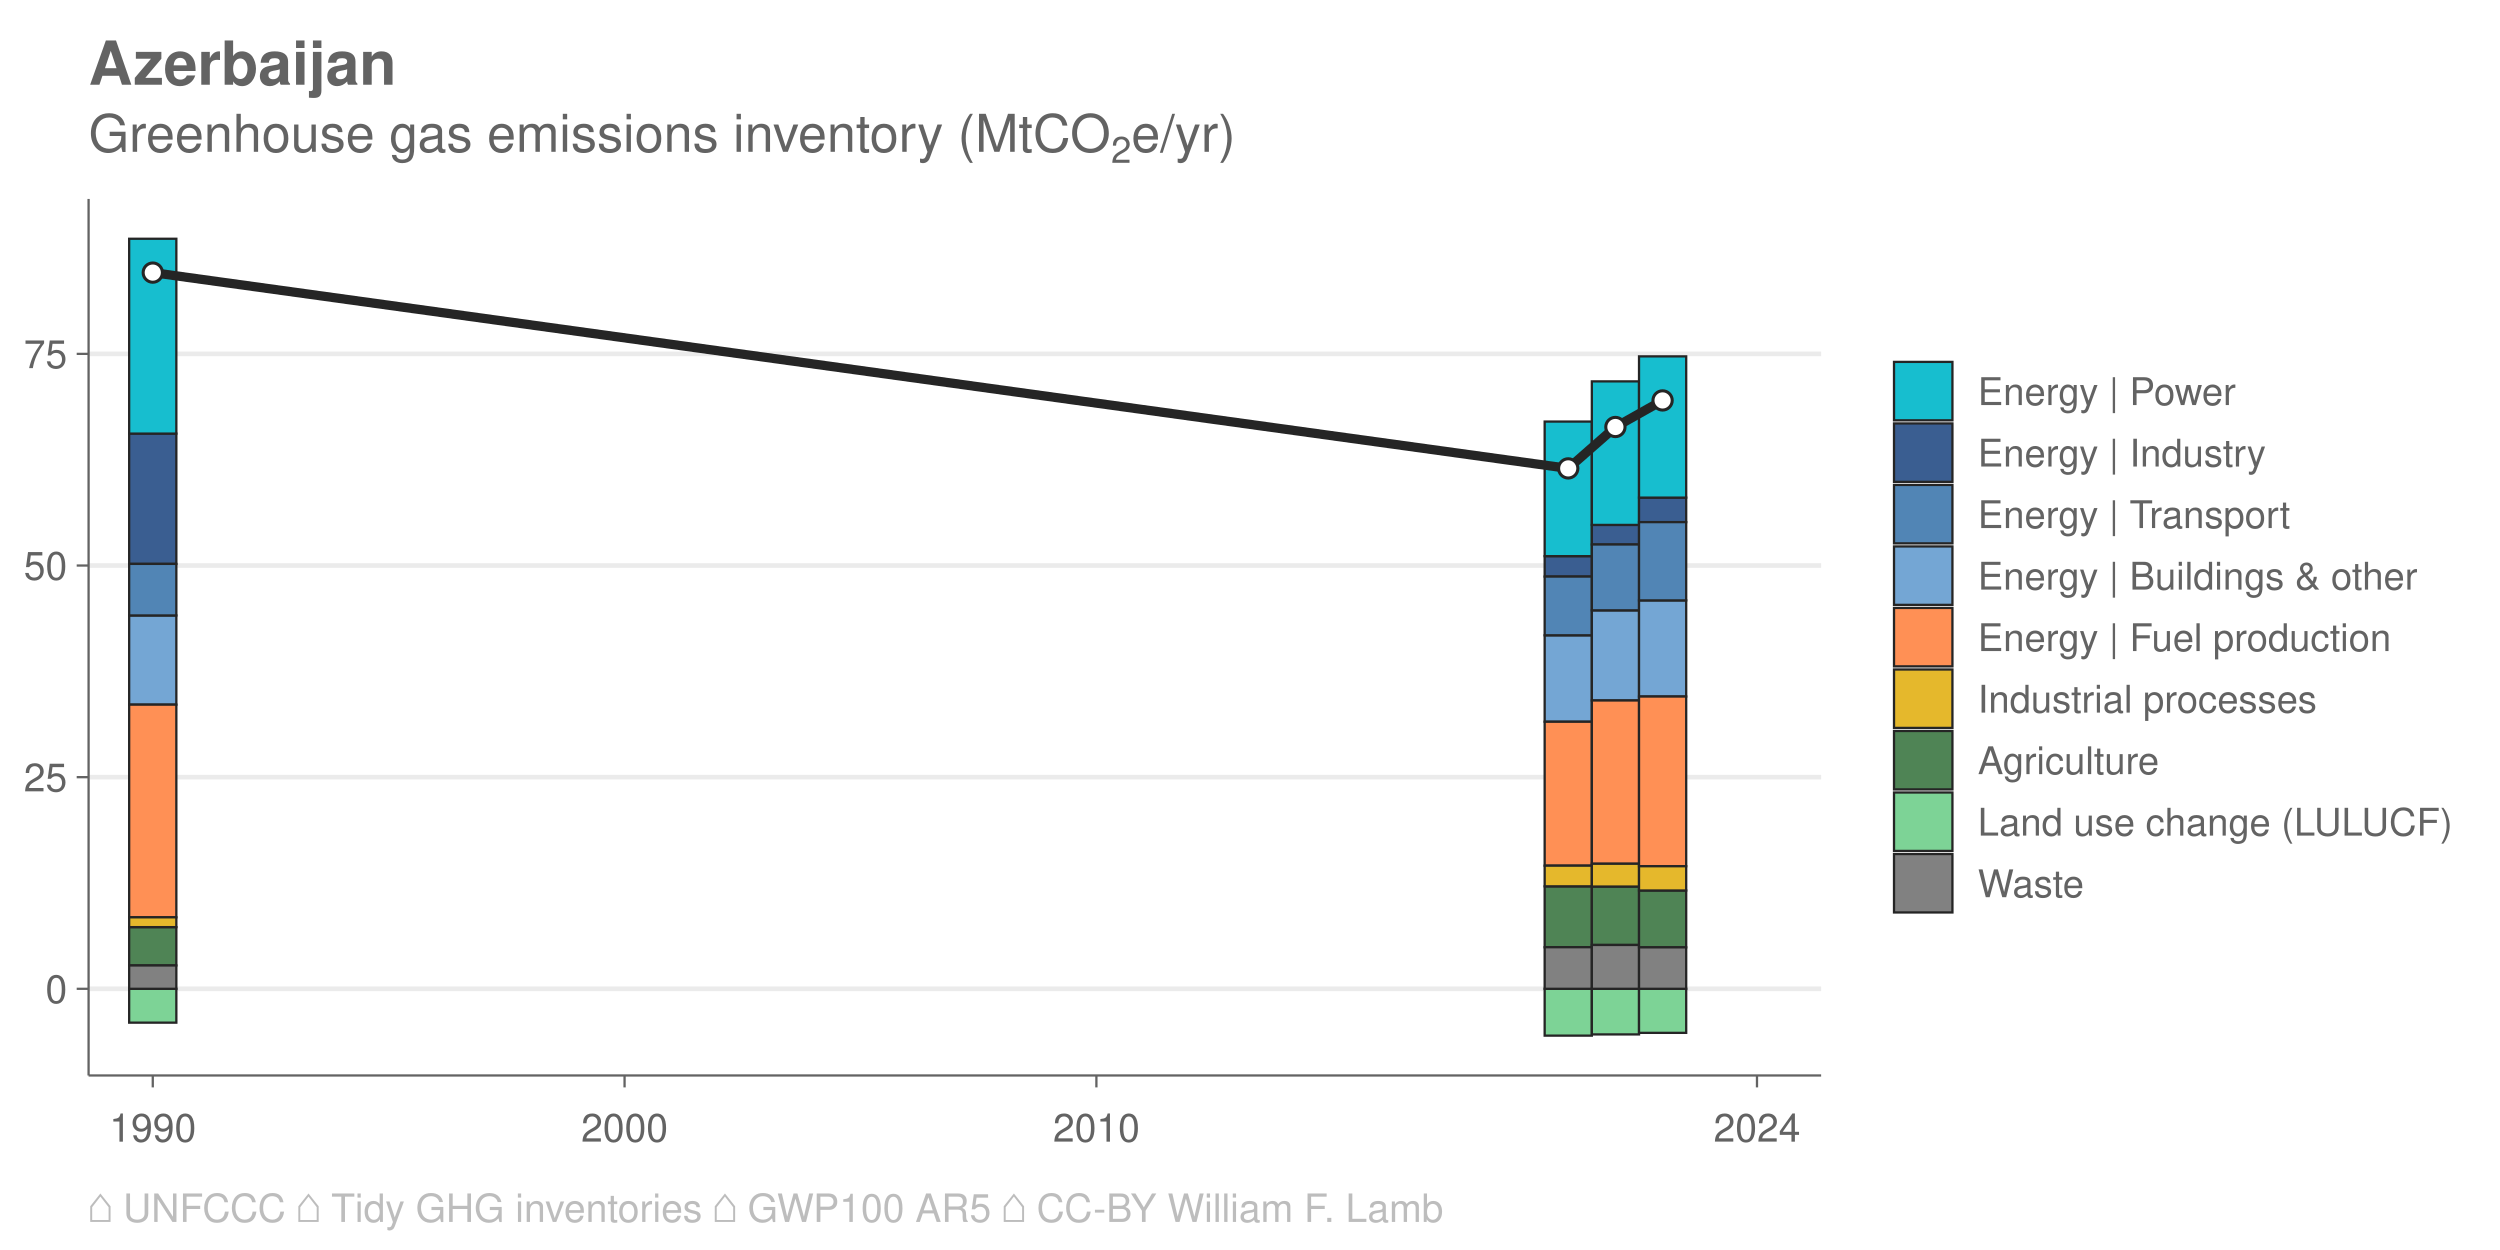
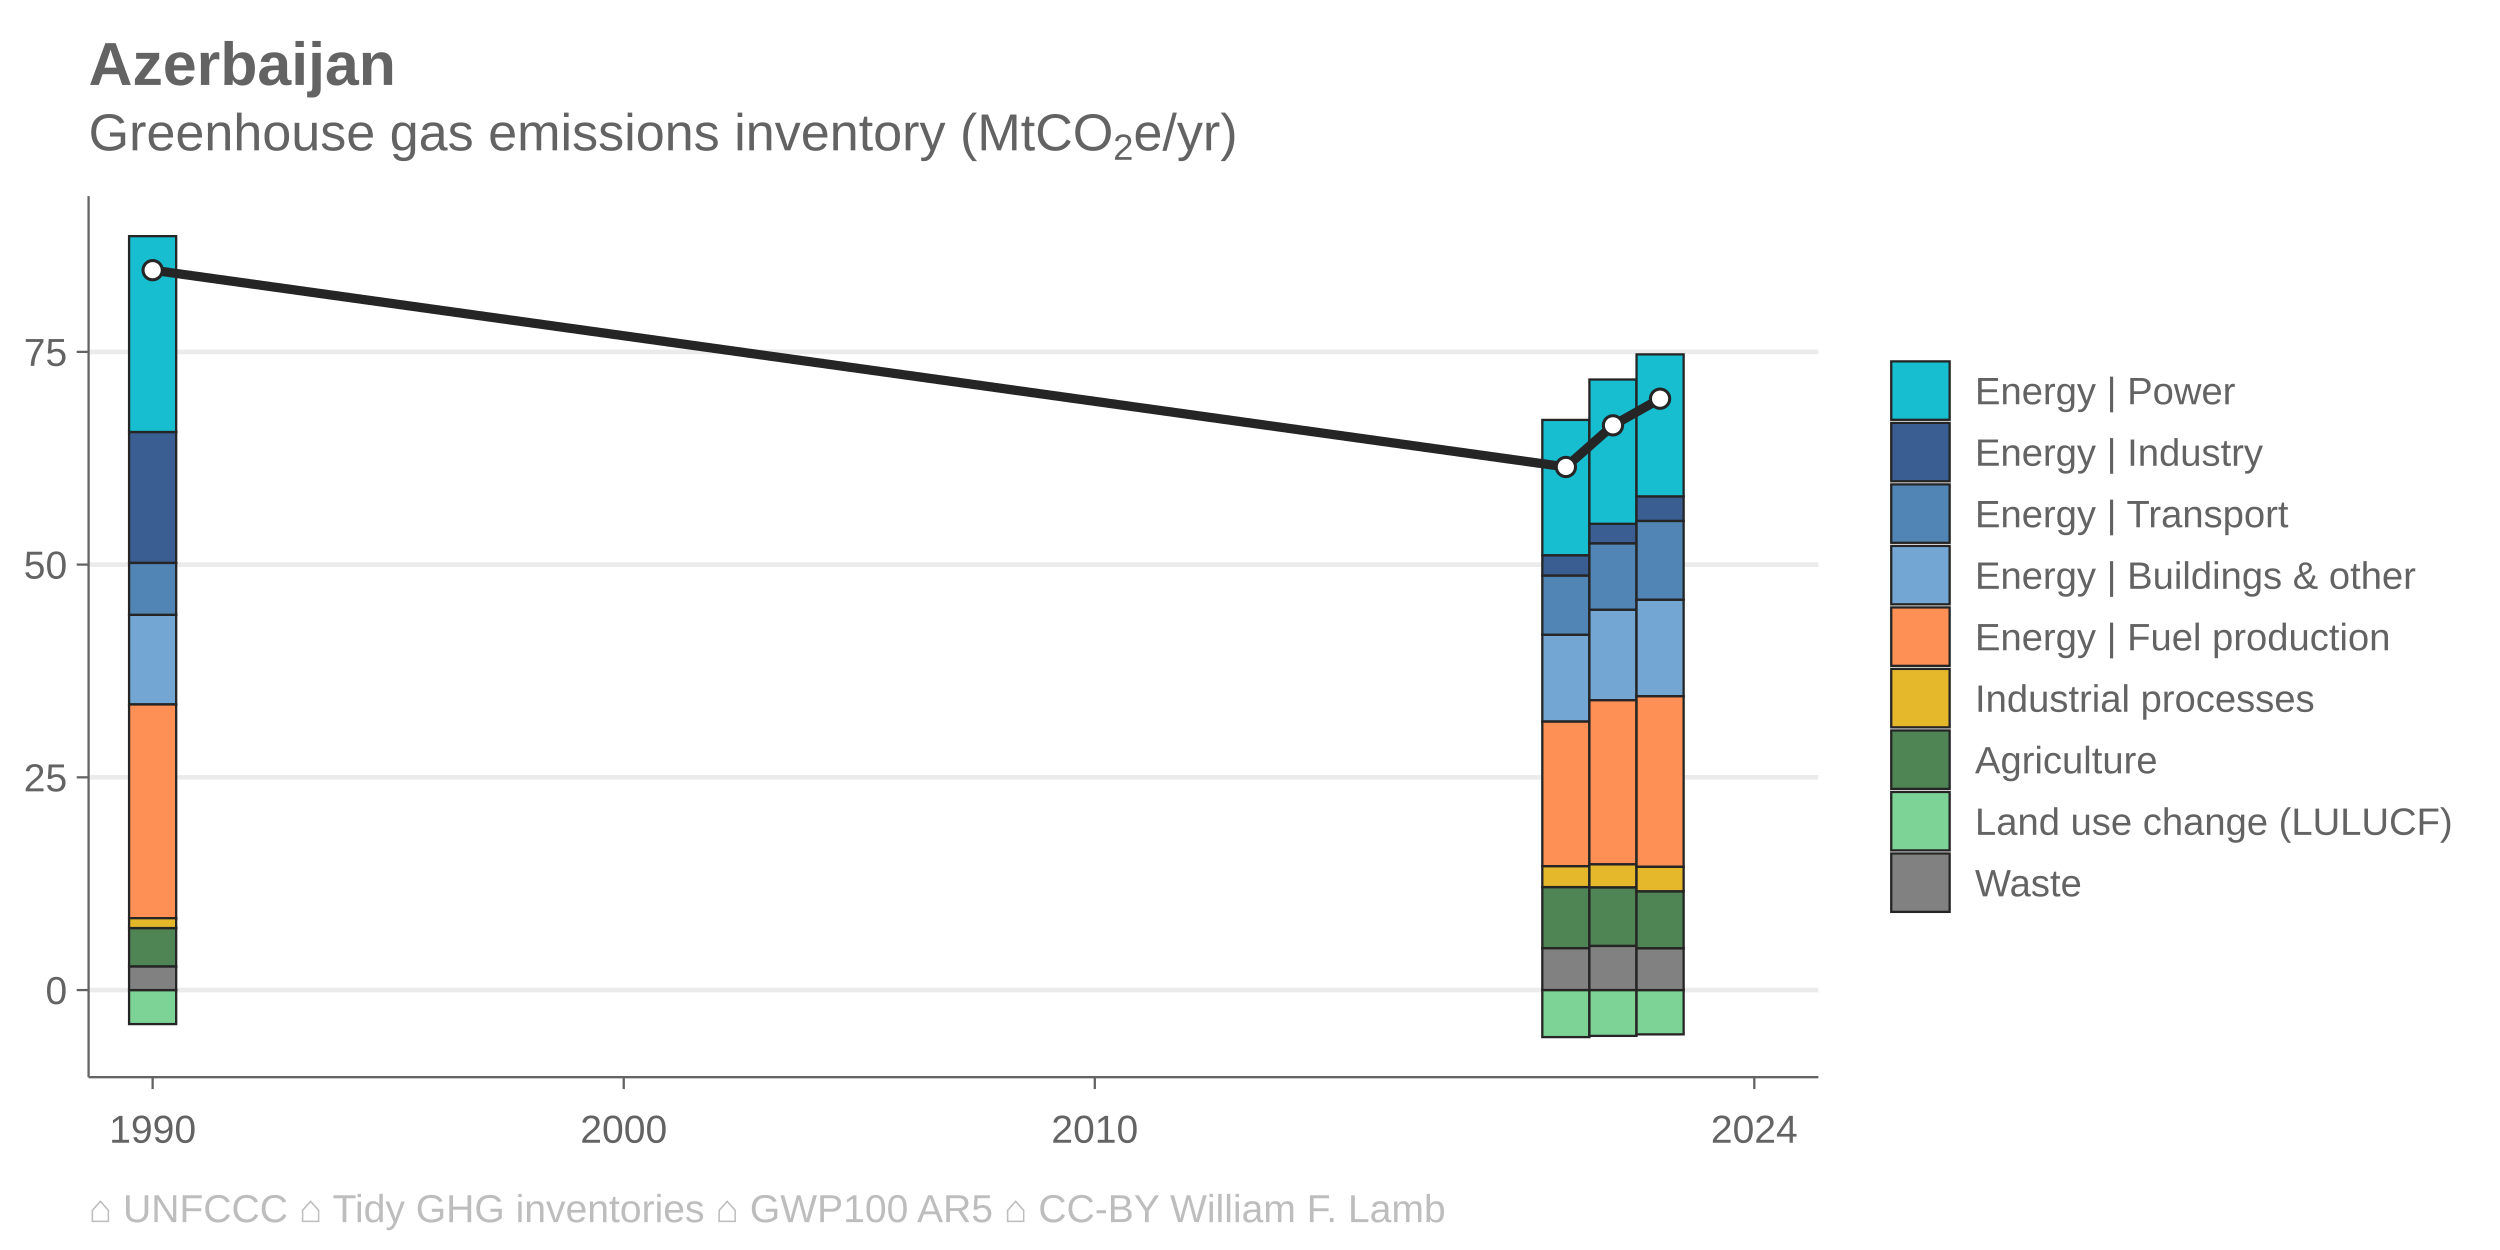
<svg xmlns="http://www.w3.org/2000/svg" width="576.00pt" height="288.00pt" viewBox="0 0 576.00 288.00">
  <g class="svglite">
    <defs>
      <style type="text/css">
    .svglite line, .svglite polyline, .svglite polygon, .svglite path, .svglite rect, .svglite circle {
      fill: none;
      stroke: #000000;
      stroke-linecap: round;
      stroke-linejoin: round;
      stroke-miterlimit: 10.00;
    }
    .svglite text {
      white-space: pre;
    }
    .svglite g.glyphgroup path {
      fill: inherit;
      stroke: none;
    }
  </style>
    </defs>
    <rect width="100%" height="100%" style="stroke: none; fill: #FFFFFF;" />
    <defs>
      <clipPath id="cpMC4wMHw1NzYuMDB8MC4wMHwyODguMDA=">
        <rect x="0.00" y="0.00" width="576.00" height="288.00" />
      </clipPath>
    </defs>
    <g clip-path="url(#cpMC4wMHw1NzYuMDB8MC4wMHwyODguMDA=)">
      <rect x="0" y="0.00" width="576.00" height="288.00" style="stroke-width: 1.07; stroke: #FFFFFF; fill: #FFFFFF;" />
    </g>
    <defs>
-       <clipPath id="cpMjAuNDF8NDE5LjU5fDQ1LjgzfDI0Ny43OQ==">
-         <rect x="20.41" y="45.83" width="399.18" height="201.96" />
+       <clipPath id="cpMjAuNDF8NDE4Ljk1fDQ1LjE5fDI0OC4xOA==">
+         <rect x="20.41" y="45.19" width="398.54" height="202.99" />
      </clipPath>
    </defs>
-     <g clip-path="url(#cpMjAuNDF8NDE5LjU5fDQ1LjgzfDI0Ny43OQ==)">
-       <polyline points="20.41,227.82 419.59,227.82 " style="stroke-width: 1.07; stroke: #EBEBEB; stroke-linecap: butt;" />
-       <polyline points="20.41,179.06 419.59,179.06 " style="stroke-width: 1.07; stroke: #EBEBEB; stroke-linecap: butt;" />
-       <polyline points="20.41,130.30 419.59,130.30 " style="stroke-width: 1.07; stroke: #EBEBEB; stroke-linecap: butt;" />
-       <polyline points="20.41,81.53 419.59,81.53 " style="stroke-width: 1.07; stroke: #EBEBEB; stroke-linecap: butt;" />
-       <rect x="29.76" y="213.61" width="10.87" height="8.82" style="stroke-width: 0.53; stroke: #252525; stroke-linecap: butt; stroke-linejoin: miter; fill: #4F8455;" />
-       <rect x="29.76" y="141.80" width="10.87" height="20.55" style="stroke-width: 0.53; stroke: #252525; stroke-linecap: butt; stroke-linejoin: miter; fill: #74A6D4;" />
-       <rect x="29.76" y="162.35" width="10.87" height="49.00" style="stroke-width: 0.53; stroke: #252525; stroke-linecap: butt; stroke-linejoin: miter; fill: #FF9055;" />
-       <rect x="29.76" y="99.90" width="10.87" height="30.02" style="stroke-width: 0.53; stroke: #252525; stroke-linecap: butt; stroke-linejoin: miter; fill: #3A5E91;" />
-       <rect x="29.76" y="55.01" width="10.87" height="44.89" style="stroke-width: 0.53; stroke: #252525; stroke-linecap: butt; stroke-linejoin: miter; fill: #17BECF;" />
-       <rect x="29.76" y="129.92" width="10.87" height="11.88" style="stroke-width: 0.53; stroke: #252525; stroke-linecap: butt; stroke-linejoin: miter; fill: #5185B5;" />
-       <rect x="29.76" y="211.35" width="10.87" height="2.26" style="stroke-width: 0.53; stroke: #252525; stroke-linecap: butt; stroke-linejoin: miter; fill: #E5B82C;" />
-       <rect x="29.76" y="227.82" width="10.87" height="7.80" style="stroke-width: 0.53; stroke: #252525; stroke-linecap: butt; stroke-linejoin: miter; fill: #7DD396;" />
-       <rect x="29.76" y="222.44" width="10.87" height="5.38" style="stroke-width: 0.53; stroke: #252525; stroke-linecap: butt; stroke-linejoin: miter; fill: #818181;" />
-       <rect x="355.89" y="204.22" width="10.87" height="14.03" style="stroke-width: 0.53; stroke: #252525; stroke-linecap: butt; stroke-linejoin: miter; fill: #4F8455;" />
-       <rect x="355.89" y="146.37" width="10.87" height="19.92" style="stroke-width: 0.53; stroke: #252525; stroke-linecap: butt; stroke-linejoin: miter; fill: #74A6D4;" />
-       <rect x="355.89" y="166.29" width="10.87" height="33.16" style="stroke-width: 0.53; stroke: #252525; stroke-linecap: butt; stroke-linejoin: miter; fill: #FF9055;" />
-       <rect x="355.89" y="128.14" width="10.87" height="4.70" style="stroke-width: 0.53; stroke: #252525; stroke-linecap: butt; stroke-linejoin: miter; fill: #3A5E91;" />
-       <rect x="355.89" y="97.13" width="10.87" height="31.01" style="stroke-width: 0.53; stroke: #252525; stroke-linecap: butt; stroke-linejoin: miter; fill: #17BECF;" />
-       <rect x="355.89" y="132.84" width="10.87" height="13.53" style="stroke-width: 0.53; stroke: #252525; stroke-linecap: butt; stroke-linejoin: miter; fill: #5185B5;" />
-       <rect x="355.89" y="199.45" width="10.87" height="4.76" style="stroke-width: 0.53; stroke: #252525; stroke-linecap: butt; stroke-linejoin: miter; fill: #E5B82C;" />
-       <rect x="355.89" y="227.82" width="10.87" height="10.79" style="stroke-width: 0.53; stroke: #252525; stroke-linecap: butt; stroke-linejoin: miter; fill: #7DD396;" />
-       <rect x="355.89" y="218.24" width="10.87" height="9.58" style="stroke-width: 0.53; stroke: #252525; stroke-linecap: butt; stroke-linejoin: miter; fill: #818181;" />
-       <rect x="366.76" y="204.26" width="10.87" height="13.46" style="stroke-width: 0.53; stroke: #252525; stroke-linecap: butt; stroke-linejoin: miter; fill: #4F8455;" />
-       <rect x="366.76" y="140.63" width="10.87" height="20.76" style="stroke-width: 0.53; stroke: #252525; stroke-linecap: butt; stroke-linejoin: miter; fill: #74A6D4;" />
-       <rect x="366.76" y="161.39" width="10.87" height="37.62" style="stroke-width: 0.53; stroke: #252525; stroke-linecap: butt; stroke-linejoin: miter; fill: #FF9055;" />
-       <rect x="366.76" y="120.94" width="10.87" height="4.52" style="stroke-width: 0.53; stroke: #252525; stroke-linecap: butt; stroke-linejoin: miter; fill: #3A5E91;" />
-       <rect x="366.76" y="87.87" width="10.87" height="33.07" style="stroke-width: 0.53; stroke: #252525; stroke-linecap: butt; stroke-linejoin: miter; fill: #17BECF;" />
-       <rect x="366.76" y="125.45" width="10.87" height="15.17" style="stroke-width: 0.53; stroke: #252525; stroke-linecap: butt; stroke-linejoin: miter; fill: #5185B5;" />
-       <rect x="366.76" y="199.01" width="10.87" height="5.25" style="stroke-width: 0.53; stroke: #252525; stroke-linecap: butt; stroke-linejoin: miter; fill: #E5B82C;" />
-       <rect x="366.76" y="227.82" width="10.87" height="10.51" style="stroke-width: 0.53; stroke: #252525; stroke-linecap: butt; stroke-linejoin: miter; fill: #7DD396;" />
-       <rect x="366.76" y="217.72" width="10.87" height="10.10" style="stroke-width: 0.53; stroke: #252525; stroke-linecap: butt; stroke-linejoin: miter; fill: #818181;" />
-       <rect x="377.63" y="205.17" width="10.87" height="13.10" style="stroke-width: 0.53; stroke: #252525; stroke-linecap: butt; stroke-linejoin: miter; fill: #4F8455;" />
-       <rect x="377.63" y="138.33" width="10.87" height="22.15" style="stroke-width: 0.53; stroke: #252525; stroke-linecap: butt; stroke-linejoin: miter; fill: #74A6D4;" />
-       <rect x="377.63" y="160.48" width="10.87" height="39.10" style="stroke-width: 0.53; stroke: #252525; stroke-linecap: butt; stroke-linejoin: miter; fill: #FF9055;" />
-       <rect x="377.63" y="114.65" width="10.87" height="5.65" style="stroke-width: 0.53; stroke: #252525; stroke-linecap: butt; stroke-linejoin: miter; fill: #3A5E91;" />
-       <rect x="377.63" y="82.11" width="10.87" height="32.54" style="stroke-width: 0.53; stroke: #252525; stroke-linecap: butt; stroke-linejoin: miter; fill: #17BECF;" />
-       <rect x="377.63" y="120.30" width="10.87" height="18.03" style="stroke-width: 0.53; stroke: #252525; stroke-linecap: butt; stroke-linejoin: miter; fill: #5185B5;" />
-       <rect x="377.63" y="199.58" width="10.87" height="5.59" style="stroke-width: 0.53; stroke: #252525; stroke-linecap: butt; stroke-linejoin: miter; fill: #E5B82C;" />
-       <rect x="377.63" y="227.82" width="10.87" height="10.15" style="stroke-width: 0.53; stroke: #252525; stroke-linecap: butt; stroke-linejoin: miter; fill: #7DD396;" />
-       <rect x="377.63" y="218.27" width="10.87" height="9.55" style="stroke-width: 0.53; stroke: #252525; stroke-linecap: butt; stroke-linejoin: miter; fill: #818181;" />
-       <polyline points="35.20,62.81 361.32,107.92 372.19,98.38 383.06,92.26 " style="stroke-width: 2.13; stroke: #252525; stroke-linecap: butt;" />
-       <circle cx="35.20" cy="62.81" r="2.22" style="stroke-width: 0.71; stroke: #252525; fill: #FFFFFF;" />
-       <circle cx="361.32" cy="107.92" r="2.22" style="stroke-width: 0.71; stroke: #252525; fill: #FFFFFF;" />
-       <circle cx="372.19" cy="98.38" r="2.22" style="stroke-width: 0.71; stroke: #252525; fill: #FFFFFF;" />
-       <circle cx="383.06" cy="92.26" r="2.22" style="stroke-width: 0.71; stroke: #252525; fill: #FFFFFF;" />
+     <g clip-path="url(#cpMjAuNDF8NDE4Ljk1fDQ1LjE5fDI0OC4xOA==)">
+       <polyline points="20.41,228.11 418.95,228.11 " style="stroke-width: 1.07; stroke: #EBEBEB; stroke-linecap: butt;" />
+       <polyline points="20.41,179.10 418.95,179.10 " style="stroke-width: 1.07; stroke: #EBEBEB; stroke-linecap: butt;" />
+       <polyline points="20.41,130.08 418.95,130.08 " style="stroke-width: 1.07; stroke: #EBEBEB; stroke-linecap: butt;" />
+       <polyline points="20.41,81.07 418.95,81.07 " style="stroke-width: 1.07; stroke: #EBEBEB; stroke-linecap: butt;" />
+       <rect x="29.74" y="213.83" width="10.85" height="8.87" style="stroke-width: 0.53; stroke: #252525; stroke-linecap: butt; stroke-linejoin: miter; fill: #4F8455;" />
+       <rect x="29.74" y="141.65" width="10.85" height="20.66" style="stroke-width: 0.53; stroke: #252525; stroke-linecap: butt; stroke-linejoin: miter; fill: #74A6D4;" />
+       <rect x="29.74" y="162.31" width="10.85" height="49.25" style="stroke-width: 0.53; stroke: #252525; stroke-linecap: butt; stroke-linejoin: miter; fill: #FF9055;" />
+       <rect x="29.74" y="99.54" width="10.85" height="30.17" style="stroke-width: 0.53; stroke: #252525; stroke-linecap: butt; stroke-linejoin: miter; fill: #3A5E91;" />
+       <rect x="29.74" y="54.41" width="10.85" height="45.12" style="stroke-width: 0.53; stroke: #252525; stroke-linecap: butt; stroke-linejoin: miter; fill: #17BECF;" />
+       <rect x="29.74" y="129.71" width="10.85" height="11.94" style="stroke-width: 0.53; stroke: #252525; stroke-linecap: butt; stroke-linejoin: miter; fill: #5185B5;" />
+       <rect x="29.74" y="211.55" width="10.85" height="2.27" style="stroke-width: 0.53; stroke: #252525; stroke-linecap: butt; stroke-linejoin: miter; fill: #E5B82C;" />
+       <rect x="29.74" y="228.11" width="10.85" height="7.84" style="stroke-width: 0.53; stroke: #252525; stroke-linecap: butt; stroke-linejoin: miter; fill: #7DD396;" />
+       <rect x="29.74" y="222.70" width="10.85" height="5.41" style="stroke-width: 0.53; stroke: #252525; stroke-linecap: butt; stroke-linejoin: miter; fill: #818181;" />
+       <rect x="355.35" y="204.38" width="10.85" height="14.10" style="stroke-width: 0.53; stroke: #252525; stroke-linecap: butt; stroke-linejoin: miter; fill: #4F8455;" />
+       <rect x="355.35" y="146.24" width="10.85" height="20.03" style="stroke-width: 0.53; stroke: #252525; stroke-linecap: butt; stroke-linejoin: miter; fill: #74A6D4;" />
+       <rect x="355.35" y="166.26" width="10.85" height="33.33" style="stroke-width: 0.53; stroke: #252525; stroke-linecap: butt; stroke-linejoin: miter; fill: #FF9055;" />
+       <rect x="355.35" y="127.92" width="10.85" height="4.73" style="stroke-width: 0.53; stroke: #252525; stroke-linecap: butt; stroke-linejoin: miter; fill: #3A5E91;" />
+       <rect x="355.35" y="96.75" width="10.85" height="31.17" style="stroke-width: 0.53; stroke: #252525; stroke-linecap: butt; stroke-linejoin: miter; fill: #17BECF;" />
+       <rect x="355.35" y="132.64" width="10.85" height="13.60" style="stroke-width: 0.53; stroke: #252525; stroke-linecap: butt; stroke-linejoin: miter; fill: #5185B5;" />
+       <rect x="355.35" y="199.59" width="10.85" height="4.79" style="stroke-width: 0.53; stroke: #252525; stroke-linecap: butt; stroke-linejoin: miter; fill: #E5B82C;" />
+       <rect x="355.35" y="228.11" width="10.85" height="10.84" style="stroke-width: 0.53; stroke: #252525; stroke-linecap: butt; stroke-linejoin: miter; fill: #7DD396;" />
+       <rect x="355.35" y="218.48" width="10.85" height="9.62" style="stroke-width: 0.53; stroke: #252525; stroke-linecap: butt; stroke-linejoin: miter; fill: #818181;" />
+       <rect x="366.20" y="204.43" width="10.85" height="13.53" style="stroke-width: 0.53; stroke: #252525; stroke-linecap: butt; stroke-linejoin: miter; fill: #4F8455;" />
+       <rect x="366.20" y="140.47" width="10.85" height="20.87" style="stroke-width: 0.53; stroke: #252525; stroke-linecap: butt; stroke-linejoin: miter; fill: #74A6D4;" />
+       <rect x="366.20" y="161.34" width="10.85" height="37.81" style="stroke-width: 0.53; stroke: #252525; stroke-linecap: butt; stroke-linejoin: miter; fill: #FF9055;" />
+       <rect x="366.20" y="120.68" width="10.85" height="4.54" style="stroke-width: 0.53; stroke: #252525; stroke-linecap: butt; stroke-linejoin: miter; fill: #3A5E91;" />
+       <rect x="366.20" y="87.44" width="10.85" height="33.24" style="stroke-width: 0.53; stroke: #252525; stroke-linecap: butt; stroke-linejoin: miter; fill: #17BECF;" />
+       <rect x="366.20" y="125.22" width="10.85" height="15.25" style="stroke-width: 0.53; stroke: #252525; stroke-linecap: butt; stroke-linejoin: miter; fill: #5185B5;" />
+       <rect x="366.20" y="199.15" width="10.85" height="5.28" style="stroke-width: 0.53; stroke: #252525; stroke-linecap: butt; stroke-linejoin: miter; fill: #E5B82C;" />
+       <rect x="366.20" y="228.11" width="10.85" height="10.56" style="stroke-width: 0.53; stroke: #252525; stroke-linecap: butt; stroke-linejoin: miter; fill: #7DD396;" />
+       <rect x="366.20" y="217.95" width="10.85" height="10.15" style="stroke-width: 0.53; stroke: #252525; stroke-linecap: butt; stroke-linejoin: miter; fill: #818181;" />
+       <rect x="377.06" y="205.34" width="10.85" height="13.17" style="stroke-width: 0.53; stroke: #252525; stroke-linecap: butt; stroke-linejoin: miter; fill: #4F8455;" />
+       <rect x="377.06" y="138.16" width="10.85" height="22.26" style="stroke-width: 0.53; stroke: #252525; stroke-linecap: butt; stroke-linejoin: miter; fill: #74A6D4;" />
+       <rect x="377.06" y="160.43" width="10.85" height="39.30" style="stroke-width: 0.53; stroke: #252525; stroke-linecap: butt; stroke-linejoin: miter; fill: #FF9055;" />
+       <rect x="377.06" y="114.36" width="10.85" height="5.68" style="stroke-width: 0.53; stroke: #252525; stroke-linecap: butt; stroke-linejoin: miter; fill: #3A5E91;" />
+       <rect x="377.06" y="81.65" width="10.85" height="32.71" style="stroke-width: 0.53; stroke: #252525; stroke-linecap: butt; stroke-linejoin: miter; fill: #17BECF;" />
+       <rect x="377.06" y="120.04" width="10.85" height="18.12" style="stroke-width: 0.53; stroke: #252525; stroke-linecap: butt; stroke-linejoin: miter; fill: #5185B5;" />
+       <rect x="377.06" y="199.72" width="10.85" height="5.62" style="stroke-width: 0.53; stroke: #252525; stroke-linecap: butt; stroke-linejoin: miter; fill: #E5B82C;" />
+       <rect x="377.06" y="228.11" width="10.85" height="10.21" style="stroke-width: 0.53; stroke: #252525; stroke-linecap: butt; stroke-linejoin: miter; fill: #7DD396;" />
+       <rect x="377.06" y="218.51" width="10.85" height="9.60" style="stroke-width: 0.53; stroke: #252525; stroke-linecap: butt; stroke-linejoin: miter; fill: #818181;" />
+       <polyline points="35.17,62.25 360.78,107.59 371.63,98.00 382.48,91.86 " style="stroke-width: 2.13; stroke: #252525; stroke-linecap: butt;" />
+       <circle cx="35.17" cy="62.25" r="2.22" style="stroke-width: 0.71; stroke: #252525; fill: #FFFFFF;" />
+       <circle cx="360.78" cy="107.59" r="2.22" style="stroke-width: 0.71; stroke: #252525; fill: #FFFFFF;" />
+       <circle cx="371.63" cy="98.00" r="2.22" style="stroke-width: 0.71; stroke: #252525; fill: #FFFFFF;" />
+       <circle cx="382.48" cy="91.86" r="2.22" style="stroke-width: 0.71; stroke: #252525; fill: #FFFFFF;" />
    </g>
    <g clip-path="url(#cpMC4wMHw1NzYuMDB8MC4wMHwyODguMDA=)">
-       <polyline points="20.41,247.79 20.41,45.83 " style="stroke-width: 0.53; stroke: #636363; stroke-linecap: butt;" />
-       <text x="15.48" y="231.10" text-anchor="end" style="font-size: 9.00px;fill: #636363; font-family: &quot;Nimbus Sans&quot;;" textLength="5.00px" lengthAdjust="spacingAndGlyphs">0</text>
-       <text x="15.48" y="182.34" text-anchor="end" style="font-size: 9.00px;fill: #636363; font-family: &quot;Nimbus Sans&quot;;" textLength="10.00px" lengthAdjust="spacingAndGlyphs">25</text>
-       <text x="15.48" y="133.57" text-anchor="end" style="font-size: 9.00px;fill: #636363; font-family: &quot;Nimbus Sans&quot;;" textLength="10.00px" lengthAdjust="spacingAndGlyphs">50</text>
-       <text x="15.48" y="84.81" text-anchor="end" style="font-size: 9.00px;fill: #636363; font-family: &quot;Nimbus Sans&quot;;" textLength="10.00px" lengthAdjust="spacingAndGlyphs">75</text>
-       <polyline points="17.67,227.82 20.41,227.82 " style="stroke-width: 0.53; stroke: #636363; stroke-linecap: butt;" />
-       <polyline points="17.67,179.06 20.41,179.06 " style="stroke-width: 0.53; stroke: #636363; stroke-linecap: butt;" />
-       <polyline points="17.67,130.30 20.41,130.30 " style="stroke-width: 0.53; stroke: #636363; stroke-linecap: butt;" />
-       <polyline points="17.67,81.53 20.41,81.53 " style="stroke-width: 0.53; stroke: #636363; stroke-linecap: butt;" />
-       <polyline points="20.41,247.79 419.59,247.79 " style="stroke-width: 0.53; stroke: #636363; stroke-linecap: butt;" />
-       <polyline points="35.20,250.53 35.20,247.79 " style="stroke-width: 0.53; stroke: #636363; stroke-linecap: butt;" />
-       <polyline points="143.90,250.53 143.90,247.79 " style="stroke-width: 0.53; stroke: #636363; stroke-linecap: butt;" />
-       <polyline points="252.61,250.53 252.61,247.79 " style="stroke-width: 0.53; stroke: #636363; stroke-linecap: butt;" />
-       <polyline points="404.81,250.53 404.81,247.79 " style="stroke-width: 0.53; stroke: #636363; stroke-linecap: butt;" />
-       <text x="35.20" y="263.05" text-anchor="middle" style="font-size: 9.00px;fill: #636363; font-family: &quot;Nimbus Sans&quot;;" textLength="20.00px" lengthAdjust="spacingAndGlyphs">1990</text>
-       <text x="143.90" y="263.05" text-anchor="middle" style="font-size: 9.00px;fill: #636363; font-family: &quot;Nimbus Sans&quot;;" textLength="20.00px" lengthAdjust="spacingAndGlyphs">2000</text>
-       <text x="252.61" y="263.05" text-anchor="middle" style="font-size: 9.00px;fill: #636363; font-family: &quot;Nimbus Sans&quot;;" textLength="20.00px" lengthAdjust="spacingAndGlyphs">2010</text>
-       <text x="404.81" y="263.05" text-anchor="middle" style="font-size: 9.00px;fill: #636363; font-family: &quot;Nimbus Sans&quot;;" textLength="20.00px" lengthAdjust="spacingAndGlyphs">2024</text>
-       <rect x="430.55" y="77.55" width="139.97" height="138.52" style="stroke-width: 1.07; stroke: none; fill: #FFFFFF;" />
-       <rect x="436.38" y="83.38" width="13.46" height="13.46" style="stroke-width: 0.53; stroke: #252525; stroke-linecap: butt; stroke-linejoin: miter; fill: #17BECF;" />
-       <rect x="436.38" y="97.56" width="13.46" height="13.46" style="stroke-width: 0.53; stroke: #252525; stroke-linecap: butt; stroke-linejoin: miter; fill: #3A5E91;" />
-       <rect x="436.38" y="111.73" width="13.46" height="13.46" style="stroke-width: 0.53; stroke: #252525; stroke-linecap: butt; stroke-linejoin: miter; fill: #5185B5;" />
-       <rect x="436.38" y="125.90" width="13.46" height="13.46" style="stroke-width: 0.53; stroke: #252525; stroke-linecap: butt; stroke-linejoin: miter; fill: #74A6D4;" />
-       <rect x="436.38" y="140.07" width="13.46" height="13.46" style="stroke-width: 0.53; stroke: #252525; stroke-linecap: butt; stroke-linejoin: miter; fill: #FF9055;" />
-       <rect x="436.38" y="154.25" width="13.46" height="13.46" style="stroke-width: 0.53; stroke: #252525; stroke-linecap: butt; stroke-linejoin: miter; fill: #E5B82C;" />
-       <rect x="436.38" y="168.42" width="13.46" height="13.46" style="stroke-width: 0.53; stroke: #252525; stroke-linecap: butt; stroke-linejoin: miter; fill: #4F8455;" />
-       <rect x="436.38" y="182.59" width="13.46" height="13.46" style="stroke-width: 0.53; stroke: #252525; stroke-linecap: butt; stroke-linejoin: miter; fill: #7DD396;" />
-       <rect x="436.38" y="196.77" width="13.46" height="13.46" style="stroke-width: 0.53; stroke: #252525; stroke-linecap: butt; stroke-linejoin: miter; fill: #818181;" />
-       <text x="455.68" y="93.32" style="font-size: 8.80px;fill: #636363; font-family: &quot;Nimbus Sans&quot;;" textLength="59.42px" lengthAdjust="spacingAndGlyphs">Energy | Power</text>
-       <text x="455.68" y="107.49" style="font-size: 8.80px;fill: #636363; font-family: &quot;Nimbus Sans&quot;;" textLength="66.39px" lengthAdjust="spacingAndGlyphs">Energy | Industry</text>
-       <text x="455.68" y="121.67" style="font-size: 8.80px;fill: #636363; font-family: &quot;Nimbus Sans&quot;;" textLength="71.98px" lengthAdjust="spacingAndGlyphs">Energy | Transport</text>
-       <text x="455.68" y="135.84" style="font-size: 8.80px;fill: #636363; font-family: &quot;Nimbus Sans&quot;;" textLength="101.31px" lengthAdjust="spacingAndGlyphs">Energy | Buildings &amp; other</text>
-       <text x="455.68" y="150.01" style="font-size: 8.80px;fill: #636363; font-family: &quot;Nimbus Sans&quot;;" textLength="95.25px" lengthAdjust="spacingAndGlyphs">Energy | Fuel production</text>
-       <text x="455.68" y="164.19" style="font-size: 8.80px;fill: #636363; font-family: &quot;Nimbus Sans&quot;;" textLength="78.16px" lengthAdjust="spacingAndGlyphs">Industrial processes</text>
-       <text x="455.68" y="178.36" style="font-size: 8.80px;fill: #636363; font-family: &quot;Nimbus Sans&quot;;" textLength="41.78px" lengthAdjust="spacingAndGlyphs">Agriculture</text>
-       <text x="455.68" y="192.53" style="font-size: 8.80px;fill: #636363; font-family: &quot;Nimbus Sans&quot;;" textLength="109.36px" lengthAdjust="spacingAndGlyphs">Land use change (LULUCF)</text>
-       <text x="455.68" y="206.71" style="font-size: 8.80px;fill: #636363; font-family: &quot;Nimbus Sans&quot;;" textLength="24.45px" lengthAdjust="spacingAndGlyphs">Waste</text>
-       <text x="20.41" y="34.98" style="font-size: 12.00px;fill: #636363; font-family: &quot;Nimbus Sans&quot;;" textLength="235.58px" lengthAdjust="spacingAndGlyphs">Greenhouse gas emissions inventory (MtCO</text>
-       <text x="255.99" y="37.53" style="font-size: 8.40px;fill: #636363; font-family: &quot;Nimbus Sans&quot;;" textLength="4.67px" lengthAdjust="spacingAndGlyphs">2</text>
-       <text x="260.65" y="34.98" style="font-size: 12.00px;fill: #636363; font-family: &quot;Nimbus Sans&quot;;" textLength="24.05px" lengthAdjust="spacingAndGlyphs">e/yr)</text>
-       <text x="20.41" y="19.52" style="font-size: 14.00px; font-weight: bold;fill: #636363; font-family: &quot;Nimbus Sans&quot;;" textLength="70.91px" lengthAdjust="spacingAndGlyphs">Azerbaijan</text>
-       <text x="20.41" y="281.54" style="font-size: 9.00px;fill: #BDBDBD; font-family: &quot;Nimbus Sans&quot;;" textLength="327.12px" lengthAdjust="spacingAndGlyphs">⌂ UNFCCC   ⌂ Tidy GHG inventories   ⌂ GWP100 AR5   ⌂ CC-BY William F. Lamb</text>
+       <polyline points="20.41,248.18 20.41,45.19 " style="stroke-width: 0.53; stroke: #636363; stroke-linecap: butt;" />
+       <text x="15.48" y="231.33" text-anchor="end" style="font-size: 9.00px;fill: #636363; font-family: &quot;Arial&quot;;" textLength="5.00px" lengthAdjust="spacingAndGlyphs">0</text>
+       <text x="15.48" y="182.32" text-anchor="end" style="font-size: 9.00px;fill: #636363; font-family: &quot;Arial&quot;;" textLength="10.00px" lengthAdjust="spacingAndGlyphs">25</text>
+       <text x="15.48" y="133.31" text-anchor="end" style="font-size: 9.00px;fill: #636363; font-family: &quot;Arial&quot;;" textLength="10.00px" lengthAdjust="spacingAndGlyphs">50</text>
+       <text x="15.48" y="84.30" text-anchor="end" style="font-size: 9.00px;fill: #636363; font-family: &quot;Arial&quot;;" textLength="10.00px" lengthAdjust="spacingAndGlyphs">75</text>
+       <polyline points="17.67,228.11 20.41,228.11 " style="stroke-width: 0.53; stroke: #636363; stroke-linecap: butt;" />
+       <polyline points="17.67,179.10 20.41,179.10 " style="stroke-width: 0.53; stroke: #636363; stroke-linecap: butt;" />
+       <polyline points="17.67,130.08 20.41,130.08 " style="stroke-width: 0.53; stroke: #636363; stroke-linecap: butt;" />
+       <polyline points="17.67,81.07 20.41,81.07 " style="stroke-width: 0.53; stroke: #636363; stroke-linecap: butt;" />
+       <polyline points="20.41,248.18 418.95,248.18 " style="stroke-width: 0.53; stroke: #636363; stroke-linecap: butt;" />
+       <polyline points="35.17,250.92 35.17,248.18 " style="stroke-width: 0.53; stroke: #636363; stroke-linecap: butt;" />
+       <polyline points="143.71,250.92 143.71,248.18 " style="stroke-width: 0.53; stroke: #636363; stroke-linecap: butt;" />
+       <polyline points="252.24,250.92 252.24,248.18 " style="stroke-width: 0.53; stroke: #636363; stroke-linecap: butt;" />
+       <polyline points="404.19,250.92 404.19,248.18 " style="stroke-width: 0.53; stroke: #636363; stroke-linecap: butt;" />
+       <text x="35.17" y="263.28" text-anchor="middle" style="font-size: 9.00px;fill: #636363; font-family: &quot;Arial&quot;;" textLength="20.00px" lengthAdjust="spacingAndGlyphs">1990</text>
+       <text x="143.71" y="263.28" text-anchor="middle" style="font-size: 9.00px;fill: #636363; font-family: &quot;Arial&quot;;" textLength="20.00px" lengthAdjust="spacingAndGlyphs">2000</text>
+       <text x="252.24" y="263.28" text-anchor="middle" style="font-size: 9.00px;fill: #636363; font-family: &quot;Arial&quot;;" textLength="20.00px" lengthAdjust="spacingAndGlyphs">2010</text>
+       <text x="404.19" y="263.28" text-anchor="middle" style="font-size: 9.00px;fill: #636363; font-family: &quot;Arial&quot;;" textLength="20.00px" lengthAdjust="spacingAndGlyphs">2024</text>
+       <rect x="429.91" y="77.42" width="140.61" height="138.52" style="stroke-width: 1.07; stroke: none; fill: #FFFFFF;" />
+       <rect x="435.74" y="83.26" width="13.46" height="13.46" style="stroke-width: 0.53; stroke: #252525; stroke-linecap: butt; stroke-linejoin: miter; fill: #17BECF;" />
+       <rect x="435.74" y="97.43" width="13.46" height="13.46" style="stroke-width: 0.53; stroke: #252525; stroke-linecap: butt; stroke-linejoin: miter; fill: #3A5E91;" />
+       <rect x="435.74" y="111.60" width="13.46" height="13.46" style="stroke-width: 0.53; stroke: #252525; stroke-linecap: butt; stroke-linejoin: miter; fill: #5185B5;" />
+       <rect x="435.74" y="125.78" width="13.46" height="13.46" style="stroke-width: 0.53; stroke: #252525; stroke-linecap: butt; stroke-linejoin: miter; fill: #74A6D4;" />
+       <rect x="435.74" y="139.95" width="13.46" height="13.46" style="stroke-width: 0.53; stroke: #252525; stroke-linecap: butt; stroke-linejoin: miter; fill: #FF9055;" />
+       <rect x="435.74" y="154.12" width="13.46" height="13.46" style="stroke-width: 0.53; stroke: #252525; stroke-linecap: butt; stroke-linejoin: miter; fill: #E5B82C;" />
+       <rect x="435.74" y="168.30" width="13.46" height="13.46" style="stroke-width: 0.53; stroke: #252525; stroke-linecap: butt; stroke-linejoin: miter; fill: #4F8455;" />
+       <rect x="435.74" y="182.47" width="13.46" height="13.46" style="stroke-width: 0.53; stroke: #252525; stroke-linecap: butt; stroke-linejoin: miter; fill: #7DD396;" />
+       <rect x="435.74" y="196.64" width="13.46" height="13.46" style="stroke-width: 0.53; stroke: #252525; stroke-linecap: butt; stroke-linejoin: miter; fill: #818181;" />
+       <text x="455.04" y="93.14" style="font-size: 8.80px;fill: #636363; font-family: &quot;Arial&quot;;" textLength="59.97px" lengthAdjust="spacingAndGlyphs">Energy | Power</text>
+       <text x="455.04" y="107.31" style="font-size: 8.80px;fill: #636363; font-family: &quot;Arial&quot;;" textLength="66.31px" lengthAdjust="spacingAndGlyphs">Energy | Industry</text>
+       <text x="455.04" y="121.48" style="font-size: 8.80px;fill: #636363; font-family: &quot;Arial&quot;;" textLength="72.17px" lengthAdjust="spacingAndGlyphs">Energy | Transport</text>
+       <text x="455.04" y="135.66" style="font-size: 8.80px;fill: #636363; font-family: &quot;Arial&quot;;" textLength="101.52px" lengthAdjust="spacingAndGlyphs">Energy | Buildings &amp; other</text>
+       <text x="455.04" y="149.83" style="font-size: 8.80px;fill: #636363; font-family: &quot;Arial&quot;;" textLength="95.64px" lengthAdjust="spacingAndGlyphs">Energy | Fuel production</text>
+       <text x="455.04" y="164.00" style="font-size: 8.80px;fill: #636363; font-family: &quot;Arial&quot;;" textLength="78.22px" lengthAdjust="spacingAndGlyphs">Industrial processes</text>
+       <text x="455.04" y="178.18" style="font-size: 8.80px;fill: #636363; font-family: &quot;Arial&quot;;" textLength="42.03px" lengthAdjust="spacingAndGlyphs">Agriculture</text>
+       <text x="455.04" y="192.35" style="font-size: 8.80px;fill: #636363; font-family: &quot;Arial&quot;;" textLength="110.00px" lengthAdjust="spacingAndGlyphs">Land use change (LULUCF)</text>
+       <text x="455.04" y="206.52" style="font-size: 8.80px;fill: #636363; font-family: &quot;Arial&quot;;" textLength="24.59px" lengthAdjust="spacingAndGlyphs">Waste</text>
+       <text x="20.41" y="34.64" style="font-size: 12.00px;fill: #636363; font-family: &quot;Arial&quot;;" textLength="236.06px" lengthAdjust="spacingAndGlyphs">Greenhouse gas emissions inventory (MtCO</text>
+       <text x="256.47" y="36.82" style="font-size: 8.40px;fill: #636363; font-family: &quot;Arial&quot;;" textLength="4.67px" lengthAdjust="spacingAndGlyphs">2</text>
+       <text x="261.14" y="34.64" style="font-size: 12.00px;fill: #636363; font-family: &quot;Arial&quot;;" textLength="24.00px" lengthAdjust="spacingAndGlyphs">e/yr)</text>
+       <text x="20.41" y="19.57" style="font-size: 14.00px; font-weight: bold;fill: #636363; font-family: &quot;Arial&quot;;" textLength="70.78px" lengthAdjust="spacingAndGlyphs">Azerbaijan</text>
+       <text x="20.41" y="281.58" style="font-size: 9.00px;fill: #BDBDBD; font-family: &quot;Arial&quot;;" textLength="327.61px" lengthAdjust="spacingAndGlyphs">⌂ UNFCCC   ⌂ Tidy GHG inventories   ⌂ GWP100 AR5   ⌂ CC-BY William F. Lamb</text>
    </g>
  </g>
</svg>
